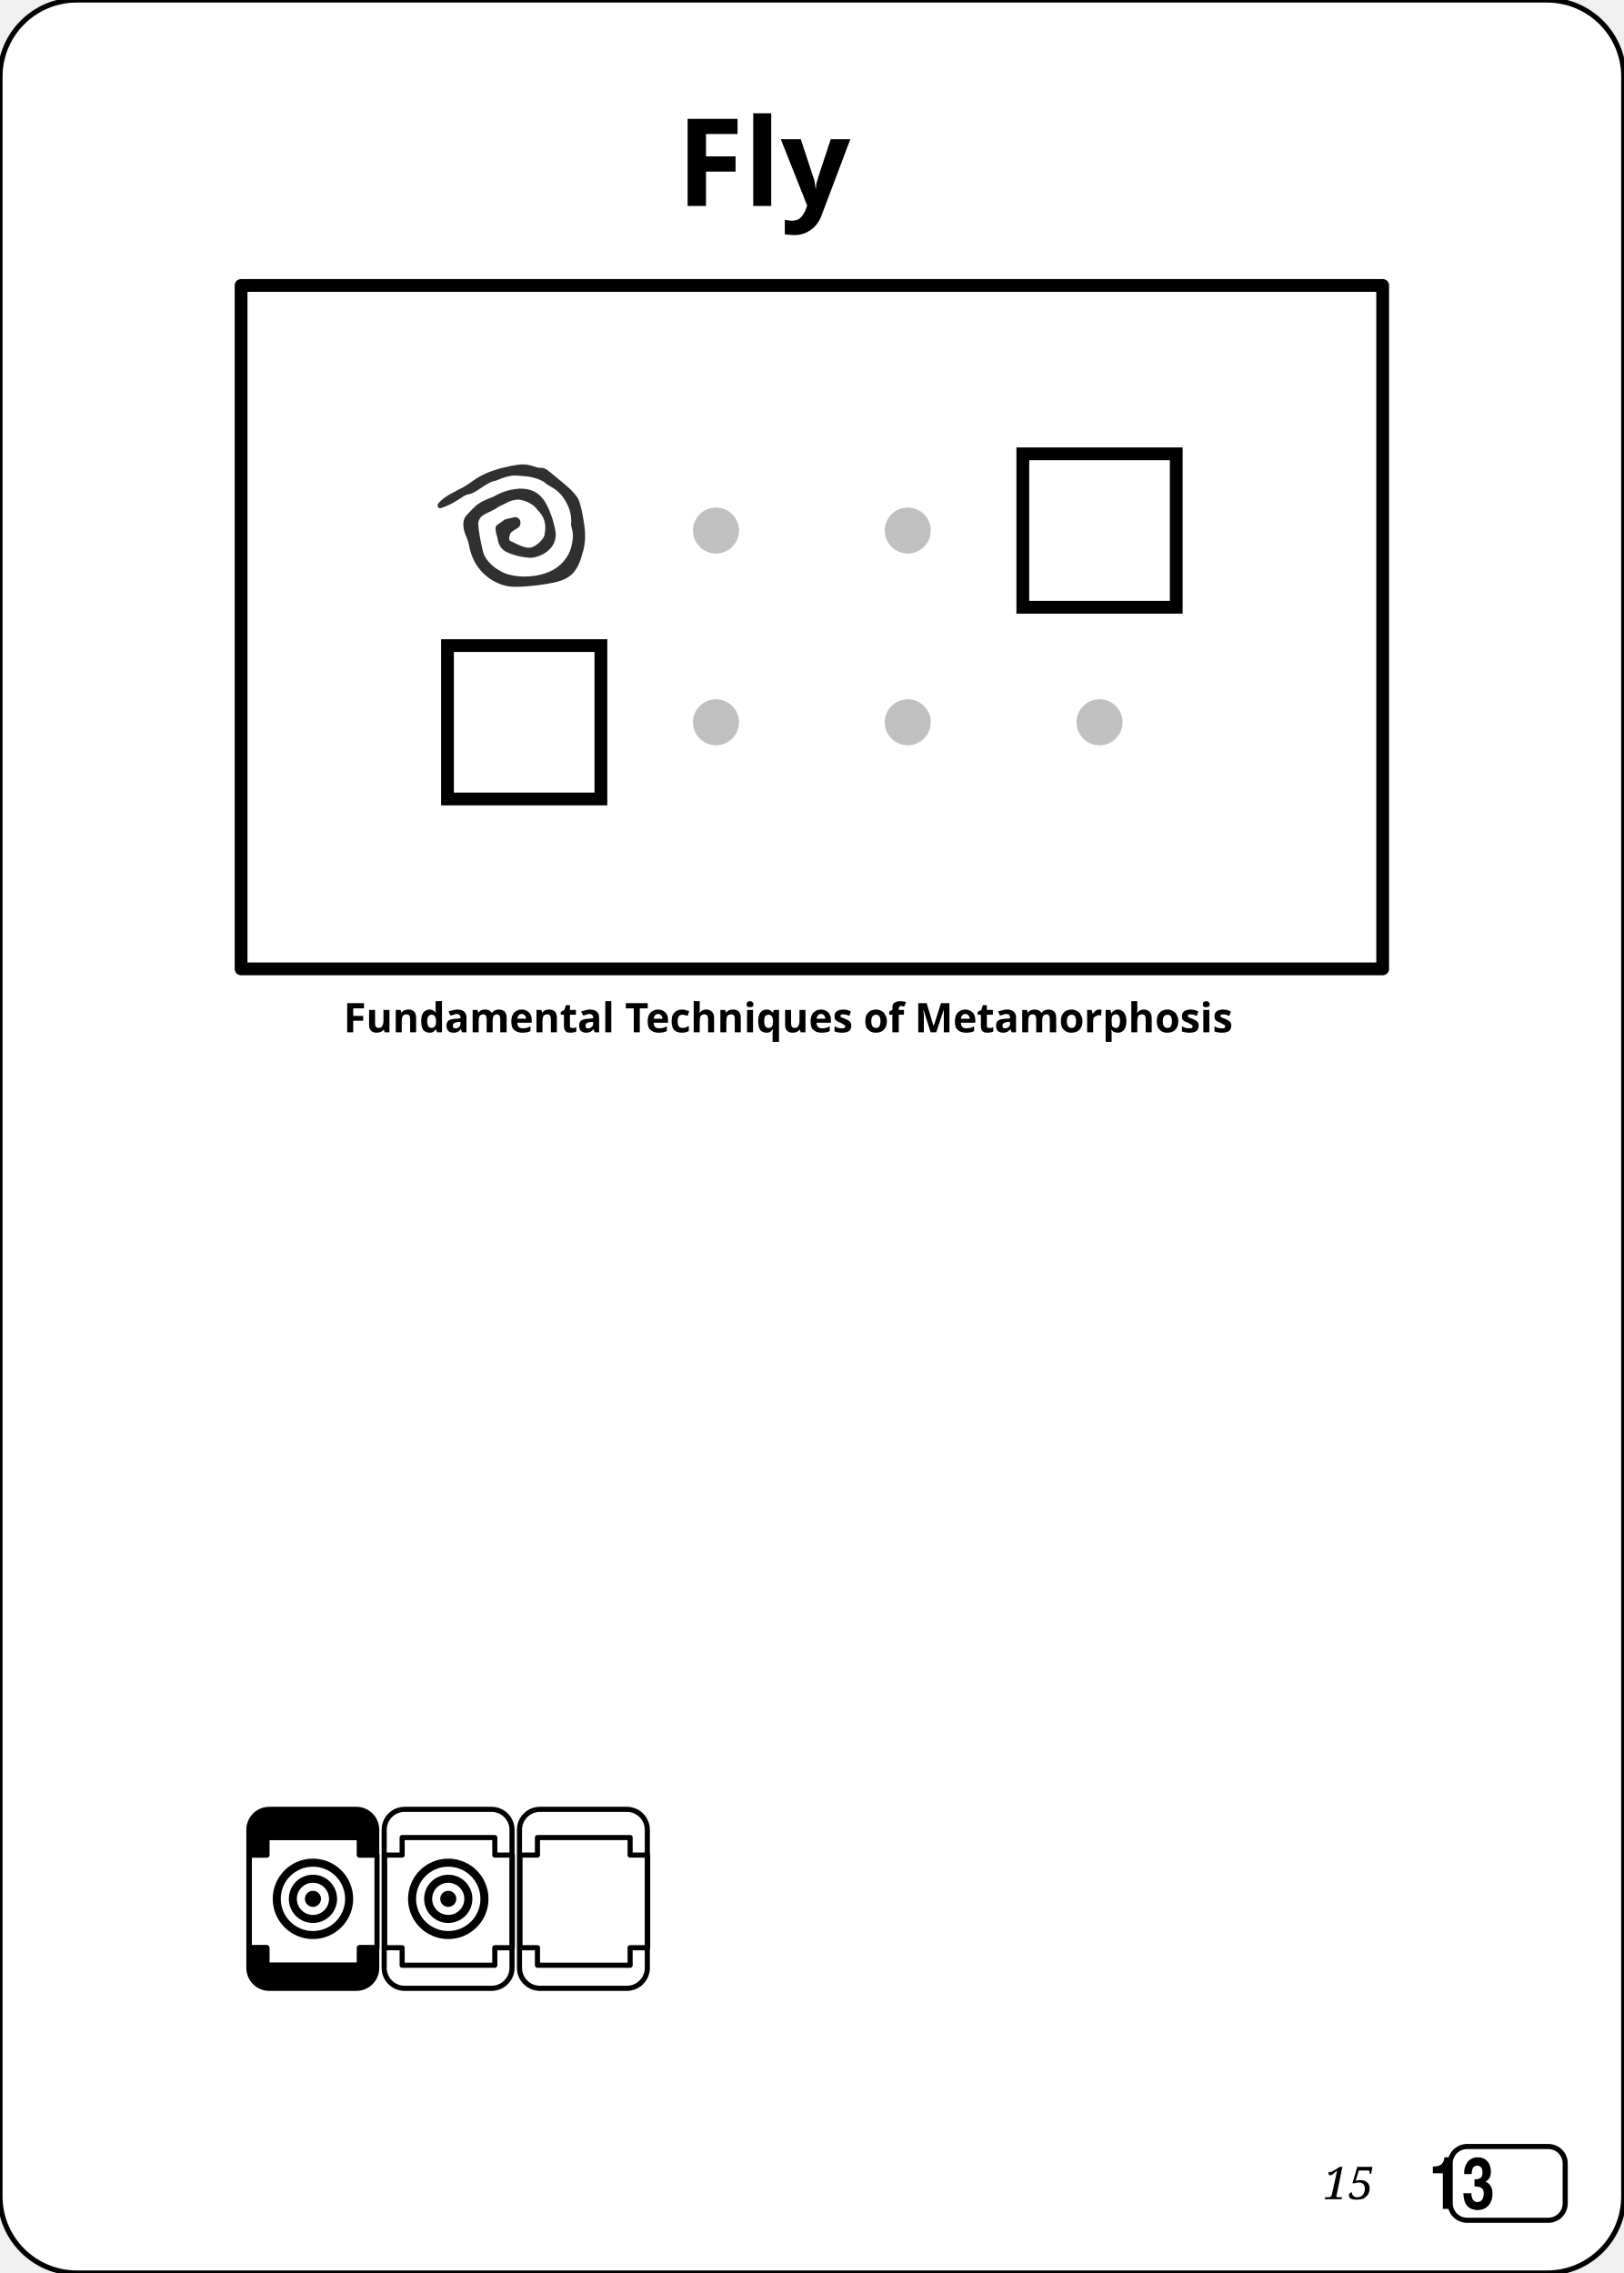
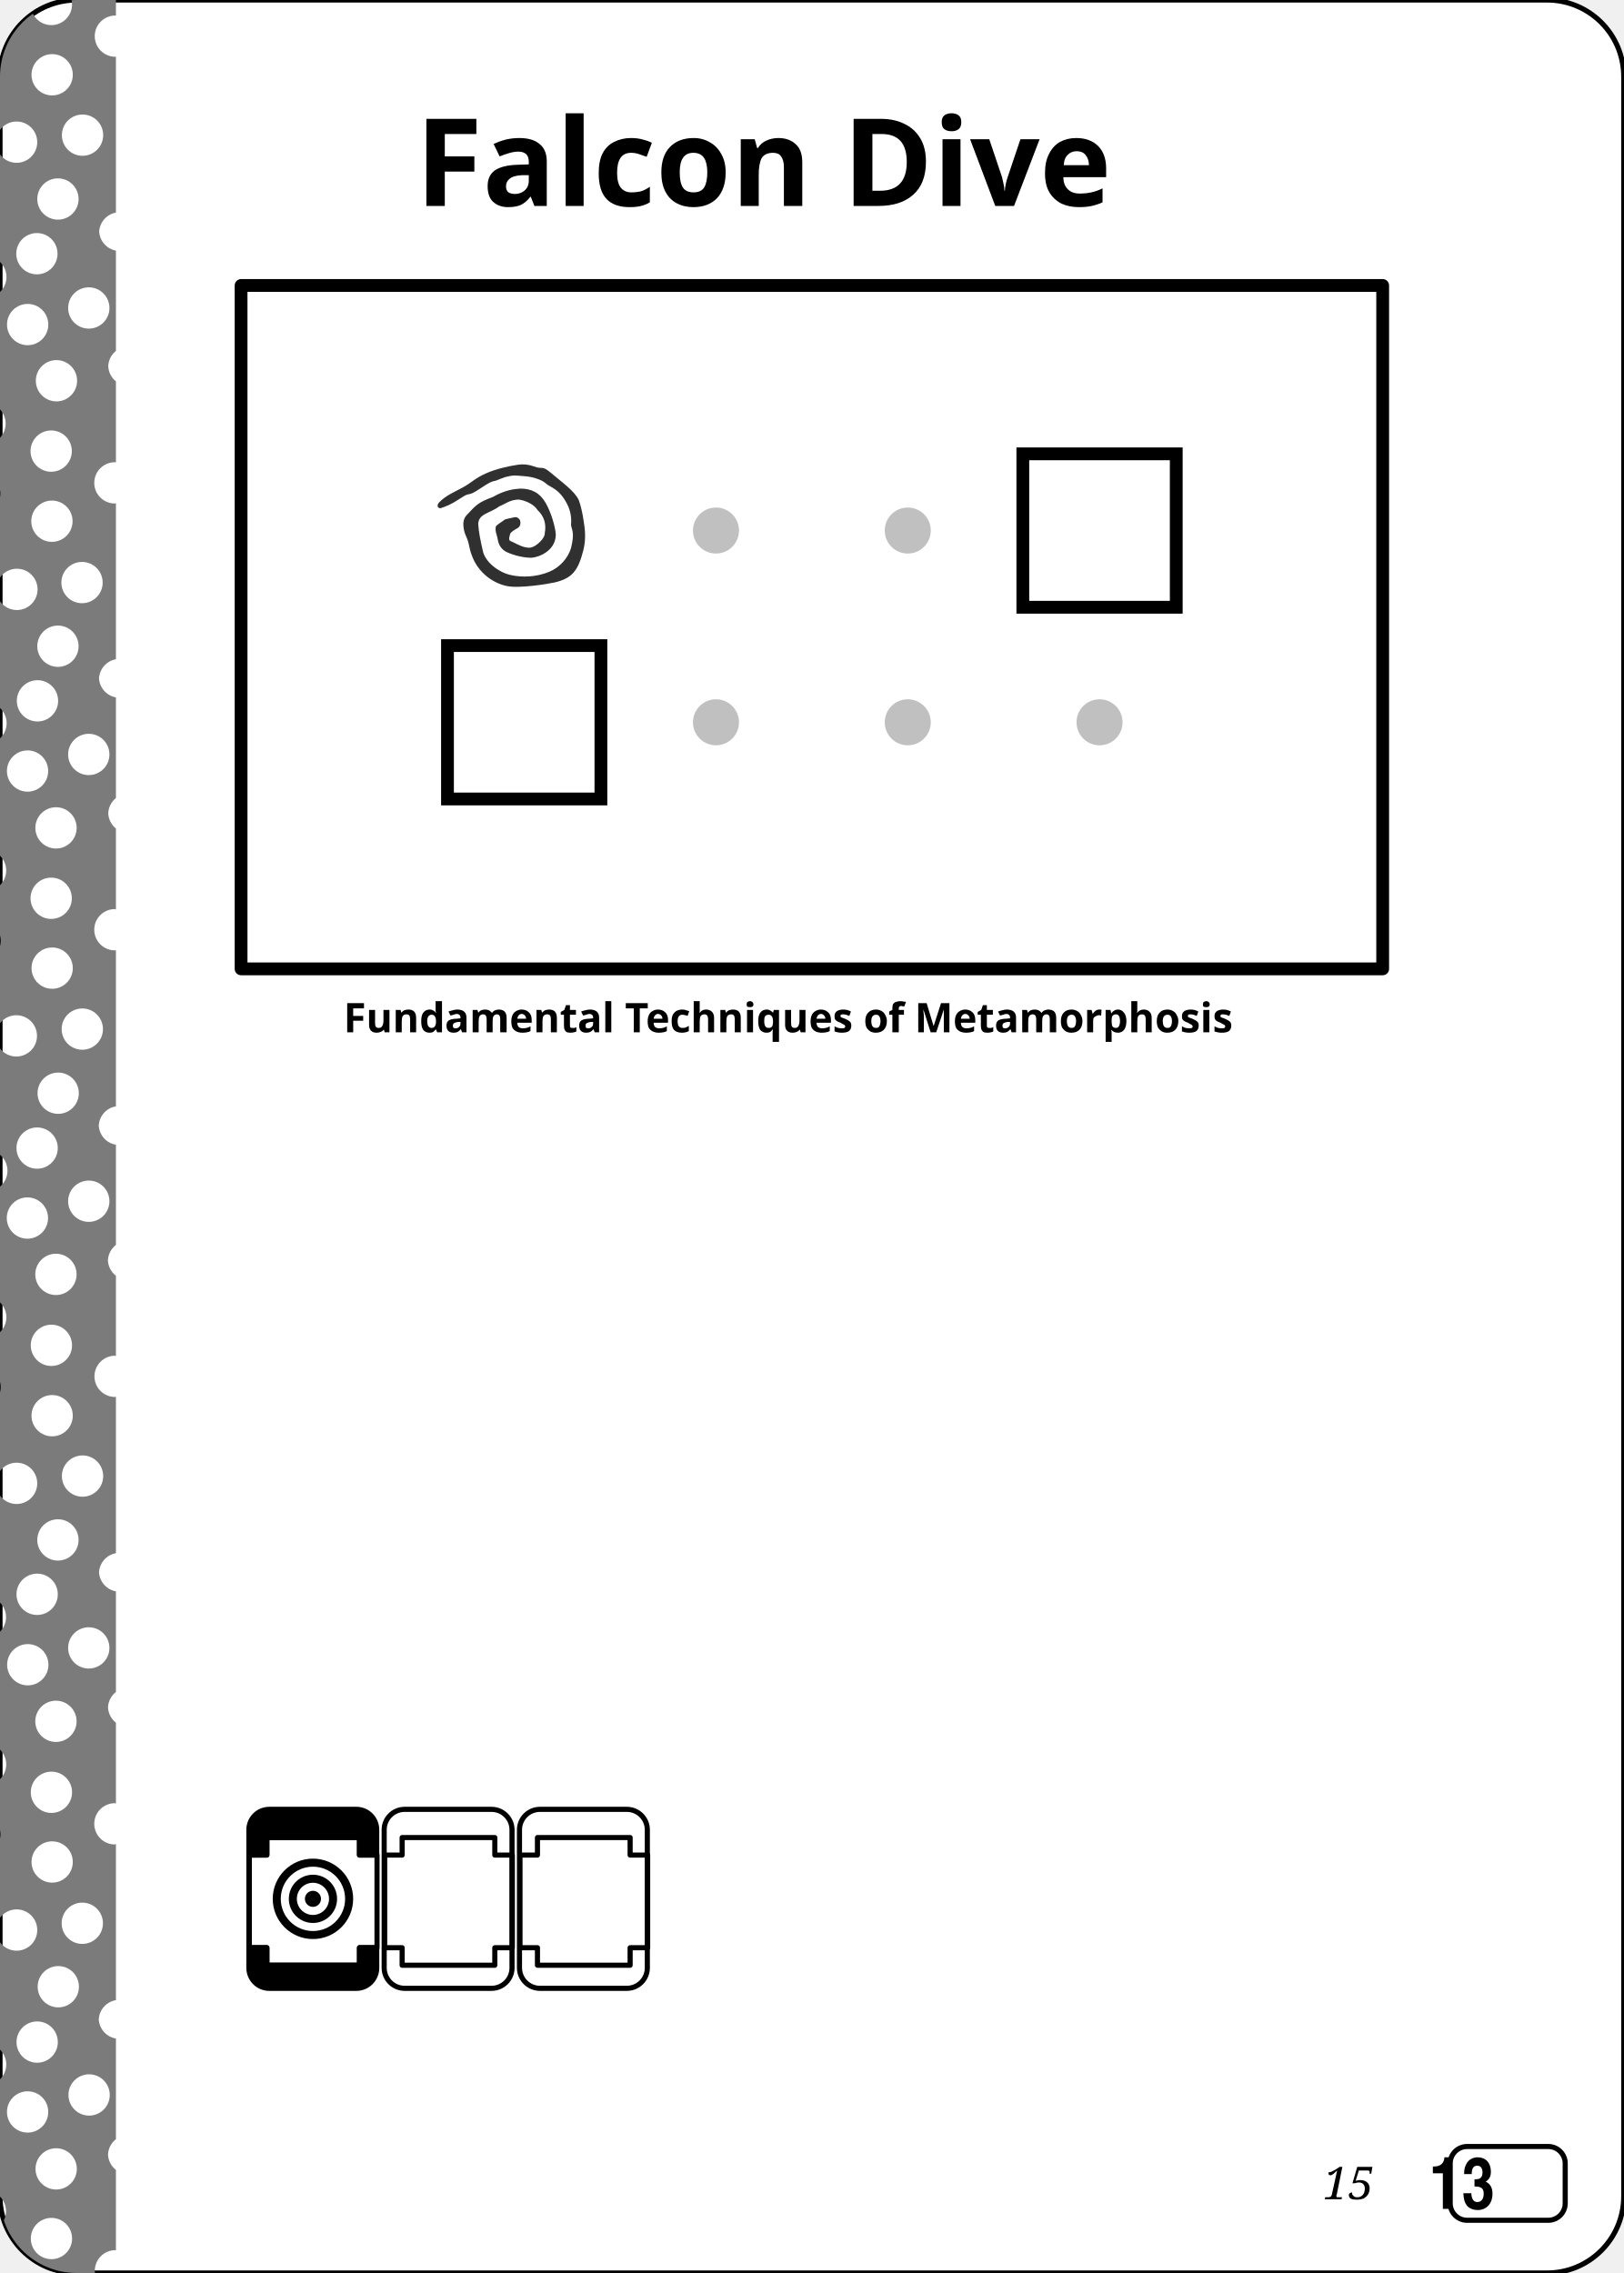
<svg xmlns="http://www.w3.org/2000/svg" xmlns:xlink="http://www.w3.org/1999/xlink" version="1.1" id="svg_root" width="63.5mm" height="88.9mm" viewBox="0 0 63.5 88.9">
  <defs>
    <clipPath id="clippath-1132">
      <rect id="sidebar-clip" x="3.5527137e-15" y="0" width="63.5" height="88.9" rx="3" ry="3" style="display:inline;fill:#ffffff;fill-opacity:1;stroke:none;stroke-width:0.2;stroke-miterlimit:4;stroke-dasharray:none;stroke-opacity:1" />
    </clipPath>
  </defs>
  <g id="card00">
    <rect id="rect1130" x="0" y="0" width="63.5" height="88.9" rx="3" ry="3" style="fill:#ffffff;stroke:none;stroke-width:0" />
    <g id="masters" style="display:none">
      <path style="color:#000000;font-style:normal;font-variant:normal;font-weight:normal;font-stretch:normal;font-size:medium;line-height:normal;font-family:sans-serif;text-indent:0;text-align:start;text-decoration:none;text-decoration-line:none;text-decoration-style:solid;text-decoration-color:#000000;letter-spacing:normal;word-spacing:normal;text-transform:none;writing-mode:lr-tb;direction:ltr;baseline-shift:baseline;text-anchor:start;white-space:normal;clip-rule:nonzero;display:inline;overflow:visible;visibility:visible;opacity:1;isolation:auto;mix-blend-mode:normal;color-interpolation:sRGB;color-interpolation-filters:linearRGB;solid-color:#000000;solid-opacity:1;fill:#303030;fill-opacity:1;fill-rule:evenodd;stroke:none;stroke-width:0.467;stroke-linecap:round;stroke-linejoin:miter;stroke-miterlimit:4;stroke-dasharray:none;stroke-dashoffset:0;stroke-opacity:1;filter:url(#filter9446);color-rendering:auto;image-rendering:auto;shape-rendering:auto;text-rendering:auto;enable-background:accumulate" d="M 3.395,0.496 C 3.162,0.413 2.97,0.396 2.764,0.425 2.402,0.478 1.899,0.587 1.497,0.768 1.062,0.964 0.961,1.113 0.605,1.311 0.273,1.495 -0.063,1.622 -0.328,1.902 -0.459,2.041 -0.343,2.149 -0.264,2.124 0.17,1.986 0.376,1.815 0.64,1.657 0.883,1.511 0.801,1.673 1.243,1.38 1.63,1.124 1.707,1.083 1.909,1.044 c 0.112,-0.047 0.228,-0.096 0.365,-0.139 0.322,-0.082 0.363,-0.059 0.765,-0.028 0.329,0.026 0.668,0.147 0.814,0.285 0.165,0.156 0.514,0.182 0.833,0.818 0.131,0.262 0.171,0.531 0.145,0.799 C 4.859,2.986 4.985,3.064 4.83,3.688 4.714,4.078 4.391,4.444 3.976,4.615 3.491,4.815 2.931,4.849 2.45,4.735 1.986,4.625 1.483,4.233 1.387,3.814 1.292,3.405 1.218,3.05 1.201,2.726 1.239,2.325 1.655,2.334 2.022,2.056 2.273,1.955 2.451,1.789 2.796,1.789 3.091,1.829 3.407,2.005 3.522,2.198 3.767,2.431 3.879,2.732 3.802,3.115 3.814,3.308 3.463,3.63 3.26,3.665 3.007,3.709 2.689,3.512 2.532,3.439 2.382,3.396 2.392,3.338 2.454,3.12 2.529,3.014 2.67,2.948 2.756,2.895 2.859,2.83 2.867,2.7 2.838,2.595 2.775,2.507 2.713,2.446 2.561,2.492 2.457,2.524 2.265,2.544 2.22,2.585 2.148,2.651 1.949,2.758 1.894,2.834 1.841,3.01 1.948,3.203 1.967,3.355 1.993,3.534 2.097,3.741 2.316,3.843 2.646,3.996 3.056,4.074 3.31,4.062 3.621,4.03 4.23,3.771 4.236,3.158 4.22,2.869 4.056,2.29 3.833,1.909 3.607,1.522 3.287,1.357 2.833,1.36 2.602,1.38 2.266,1.407 1.779,1.685 1.217,1.896 1.13,1.983 0.742,2.406 0.489,2.681 0.709,3.183 0.709,3.183 0.888,3.561 0.802,3.605 0.979,4.043 1.21,4.617 1.727,5.044 2.322,5.171 2.802,5.274 3.936,5.088 4.181,5.032 4.879,4.872 5.109,4.567 5.313,3.772 5.448,3.244 5.346,2.786 5.321,2.603 5.291,2.371 5.205,1.986 5.136,1.814 4.978,1.457 4.467,1.105 4.055,0.752 3.671,0.432 3.758,0.626 3.395,0.496 Z" id="element-air" />
      <path id="element-earth" style="color:#000000;font-style:normal;font-variant:normal;font-weight:normal;font-stretch:normal;font-size:medium;line-height:normal;font-family:sans-serif;text-indent:0;text-align:start;text-decoration:none;text-decoration-line:none;text-decoration-style:solid;text-decoration-color:#000000;letter-spacing:normal;word-spacing:normal;text-transform:none;writing-mode:lr-tb;direction:ltr;baseline-shift:baseline;text-anchor:start;white-space:normal;clip-rule:nonzero;display:inline;overflow:visible;visibility:visible;opacity:1;isolation:auto;mix-blend-mode:normal;color-interpolation:sRGB;color-interpolation-filters:linearRGB;solid-color:#000000;solid-opacity:1;fill:#004c00;fill-opacity:1;fill-rule:nonzero;stroke:none;stroke-width:0.467;stroke-linecap:round;stroke-linejoin:round;stroke-miterlimit:4;stroke-dasharray:none;stroke-dashoffset:0;stroke-opacity:1;color-rendering:auto;image-rendering:auto;shape-rendering:auto;text-rendering:auto;enable-background:accumulate" d="M 3.462,0.692 C 3.407,0.695 3.356,0.714 3.315,0.747 3.054,0.959 2.849,1.299 2.635,1.621 2.421,1.943 2.016,2.472 1.959,2.552 1.386,3.153 1.162,3.726 0.481,4.4 0.271,4.628 0.706,4.654 0.917,4.426 1.593,3.695 1.765,3.452 2.293,2.906 2.3,2.898 2.573,2.61 2.683,2.461 2.781,2.323 2.806,2.169 3.011,1.859 3.151,1.648 3.314,1.389 3.443,1.325 3.609,1.497 3.869,1.73 4.102,2.218 4.298,2.478 4.646,2.867 4.704,2.948 4.883,3.205 5.275,3.672 5.312,3.74 5.457,4.009 5.52,3.622 5.421,3.299 5.345,3.158 5.289,2.959 5.109,2.702 4.93,2.444 4.703,2.244 4.656,2.166 L 4.47,1.872 C 4.309,1.513 4.035,1.378 3.683,0.806 3.638,0.732 3.552,0.688 3.461,0.692 Z M 1.225,1.368 C 1.146,1.37 0.773,1.698 0.729,1.76 0.481,2.109 0.317,2.305 0.044,2.688 -0.135,2.938 0.198,2.995 0.377,2.745 0.586,2.453 1.068,1.94 1.221,1.889 c 0,0 0.502,0.363 0.669,0.452 0.28,0.152 0.603,-0.006 0.321,-0.155 C 2.249,2.206 1.968,1.997 1.854,1.859 1.695,1.673 1.418,1.437 1.225,1.368 Z m 2.872,1.881 c -0.183,0.009 -0.186,0.09 -0.09,0.236 0,0 0.366,0.619 0.493,1.007 C 4.661,4.759 5.171,4.712 5.007,4.369 4.811,3.96 4.318,3.362 4.318,3.362 4.273,3.289 4.187,3.245 4.096,3.249 Z M 3.493,3.386 C 3.359,3.388 3.252,3.512 3.254,3.636 L 3.185,4.779 C 3.181,5.085 3.65,4.848 3.646,4.543 3.614,4.296 3.711,3.769 3.493,3.386 Z m -0.822,-0.152 C 2.48,3.355 2.251,3.763 2.107,4.206 1.995,4.488 2.448,4.645 2.56,4.363 2.618,3.997 2.817,3.53 2.817,3.53 2.877,3.386 2.836,3.24 2.67,3.234 Z" />
      <path style="color:#000000;font-style:normal;font-variant:normal;font-weight:normal;font-stretch:normal;font-size:medium;line-height:normal;font-family:sans-serif;text-indent:0;text-align:start;text-decoration:none;text-decoration-line:none;text-decoration-style:solid;text-decoration-color:#000000;letter-spacing:normal;word-spacing:normal;text-transform:none;writing-mode:lr-tb;direction:ltr;baseline-shift:baseline;text-anchor:start;white-space:normal;clip-rule:nonzero;display:inline;overflow:visible;visibility:visible;opacity:1;isolation:auto;mix-blend-mode:normal;color-interpolation:sRGB;color-interpolation-filters:linearRGB;solid-color:#000000;solid-opacity:1;fill:#860000;fill-opacity:0.975;fill-rule:evenodd;stroke:none;stroke-width:0.467;stroke-linecap:round;stroke-linejoin:miter;stroke-miterlimit:4;stroke-dasharray:none;stroke-dashoffset:0;stroke-opacity:1;filter:url(#filter9446);color-rendering:auto;image-rendering:auto;shape-rendering:auto;text-rendering:auto;enable-background:accumulate" d="m 1.986,-0.02 c -0.069,0.07 0.008,0.216 0.008,0.216 0,0 0.059,0.238 0.082,0.456 C 2.098,0.87 2.071,1.052 2.057,1.181 2.034,1.389 1.848,1.78 1.704,1.998 1.56,2.216 1.468,2.438 1.457,2.708 c -0.002,0.055 0.018,0.162 0.027,0.214 C 1.322,3.099 1.147,3.186 0.981,3.232 0.759,3.294 0.412,3.464 0.112,3.74 c -0.239,0.22 -0.334,0.425 -0.415,0.709 -0.08,0.284 -0.13,0.517 -0.101,0.726 0,0 0.003,0.244 0.084,0.314 0.11,0.022 0.275,-0.096 0.275,-0.096 0.34,-0.242 0.654,-0.469 0.921,-0.551 0.291,-0.089 0.599,-0.06 0.798,3.025e-4 0.262,0.079 0.546,0.044 0.82,-0.016 0.189,-0.041 0.316,-0.135 0.455,-0.255 0.185,0.142 0.298,0.169 0.431,0.269 0.163,0.123 0.35,0.238 0.639,0.313 0.301,0.079 0.646,0.085 0.966,0.043 0.32,-0.042 0.613,-0.12 0.821,-0.298 0,0 0.179,-0.124 0.161,-0.194 -0.04,-0.064 -0.218,-0.133 -0.218,-0.133 0,0 -0.197,-0.076 -0.418,-0.198 C 5.11,4.252 4.939,4.038 4.791,3.907 4.615,3.752 4.569,3.544 4.492,3.332 4.416,3.122 4.32,2.853 4.025,2.66 3.883,2.568 3.745,2.49 3.598,2.436 3.563,2.285 3.565,2.145 3.583,1.99 3.641,1.708 3.553,1.329 3.447,1.057 3.335,0.77 3.104,0.622 2.954,0.466 2.794,0.299 2.571,0.117 2.345,0.033 c 0,0 -0.14,-0.058 -0.359,-0.053 z m 0.481,0.588 c 0.054,0.041 0.216,0.145 0.297,0.225 0.189,0.187 0.348,0.455 0.38,0.654 0.032,0.194 -0.005,0.365 -0.028,0.546 -0.014,0.117 0.002,0.246 0.05,0.37 -0.038,0.002 -0.134,0.005 -0.173,0.011 -0.132,0.018 -0.271,0.054 -0.421,0.106 -0.311,0.102 -0.071,0.164 0.243,0.134 0.245,-0.013 0.475,0.109 0.627,0.177 0.124,0.055 0.326,0.194 0.387,0.294 C 3.949,3.281 4.108,3.52 4.131,3.627 4.173,3.82 4.25,4.007 4.47,4.265 4.668,4.497 4.921,4.576 5.165,4.711 5.143,4.778 4.947,4.833 4.885,4.841 4.623,4.875 4.34,4.818 4.148,4.719 3.939,4.611 3.798,4.612 3.623,4.501 3.507,4.428 3.35,4.377 3.27,4.224 3.376,3.992 3.492,3.78 3.534,3.553 3.601,3.249 3.284,3.548 3.147,3.78 3.002,4.087 2.767,4.323 2.414,4.44 2.185,4.516 1.989,4.445 1.776,4.402 1.564,4.359 1.266,4.311 0.881,4.429 0.616,4.509 0.268,4.602 0.016,4.88 -0.011,4.736 0.063,4.59 0.086,4.52 0.162,4.291 0.381,4.059 0.525,3.925 0.746,3.721 1.022,3.66 1.25,3.597 1.419,3.55 1.491,3.553 1.667,3.407 1.796,3.616 1.978,3.787 2.193,3.926 2.459,4.096 2.397,3.809 2.141,3.531 1.975,3.349 1.915,3.191 1.891,2.797 1.879,2.595 1.979,2.375 2.116,2.167 2.294,1.92 2.444,1.703 2.481,1.365 2.504,1.098 2.525,0.753 2.468,0.568 Z" id="element-fire" />
      <path id="element-water" style="color:#000000;font-style:normal;font-variant:normal;font-weight:normal;font-stretch:normal;font-size:medium;line-height:normal;font-family:sans-serif;text-indent:0;text-align:start;text-decoration:none;text-decoration-line:none;text-decoration-style:solid;text-decoration-color:#000000;letter-spacing:normal;word-spacing:normal;text-transform:none;writing-mode:lr-tb;direction:ltr;baseline-shift:baseline;text-anchor:start;white-space:normal;clip-rule:nonzero;display:inline;overflow:visible;visibility:visible;opacity:1;isolation:auto;mix-blend-mode:normal;color-interpolation:sRGB;color-interpolation-filters:linearRGB;solid-color:#000000;solid-opacity:1;fill:#00007e;fill-opacity:1;fill-rule:evenodd;stroke:none;stroke-width:0.467;stroke-linecap:round;stroke-linejoin:miter;stroke-miterlimit:4;stroke-dasharray:none;stroke-dashoffset:0;stroke-opacity:1;color-rendering:auto;image-rendering:auto;shape-rendering:auto;text-rendering:auto;enable-background:accumulate" d="M 5.526,3.485 C 5.278,3.51 4.929,3.761 4.676,3.775 4.203,3.839 3.605,3.685 3.132,3.671 2.333,3.652 1.887,4.009 1.145,4.252 0.957,4.345 1.15,4.471 1.36,4.499 1.532,4.513 1.807,4.409 1.97,4.372 2.414,4.224 2.806,4.107 3.279,4.169 3.905,4.278 4.308,4.332 4.922,4.235 5.122,4.177 5.314,3.979 5.494,3.885 5.657,3.753 5.742,3.479 5.526,3.485 Z M 5.125,2.379 C 4.789,2.371 4.748,2.568 4.278,2.576 3.704,2.62 3.323,2.478 2.753,2.447 1.999,2.379 1.172,2.805 0.484,2.99 0.303,3.093 0.498,3.314 0.709,3.331 0.897,3.331 0.959,3.373 1.143,3.339 1.711,3.17 2.076,2.74 2.665,2.808 3.259,2.863 4.059,3.117 4.654,2.996 4.842,2.921 5.013,2.811 5.148,2.673 5.243,2.528 5.307,2.374 5.125,2.379 Z M 4.262,1.114 C 4.099,1.139 3.921,1.265 3.764,1.311 3.281,1.504 2.792,1.479 2.28,1.365 2.052,1.327 1.708,1.245 1.481,1.205 0.852,1.154 0.352,1.465 -0.13,1.809 -0.285,1.945 -0.133,2.1 0.078,2.076 0.321,2.009 0.623,1.974 0.863,1.835 1.165,1.695 1.611,1.626 1.941,1.752 2.502,1.908 3.013,1.972 3.589,1.833 3.928,1.76 4.142,1.622 4.411,1.414 4.546,1.272 4.464,1.098 4.262,1.114 Z" />
    </g>
    <rect id="card-border" x="0" y="0" width="63.5" height="88.9" rx="3" ry="3" style="fill:none;stroke:#000000;stroke-width:0.2;stroke-miterlimit:4;stroke-dasharray:none;stroke-opacity:1;fill-opacity:1" />
    <text id="spell-title" xml:space="preserve" style="font-style:normal;font-variant:normal;font-weight:bold;font-stretch:normal;font-size:3.175px;line-height:125%;font-family:Lato;-inkscape-font-specification:'Lato Bold';text-align:center;letter-spacing:0px;word-spacing:0px;text-anchor:middle;display:inline;fill:#000000;fill-opacity:1;stroke:none;stroke-width:0.265" x="31.785" y="8.054">
-       <tspan x="31.785" y="8.054" style="font-style:normal;font-variant:normal;font-weight:bold;font-stretch:normal;font-size:4.763px;font-family:CCTreasureTrove;-inkscape-font-specification:'CCTreasureTrove Bold';fill:#000000;fill-opacity:1;stroke-width:0.265" id="tspan64-5">Fly</tspan>
+       <tspan x="31.785" y="8.054" style="font-style:normal;font-variant:normal;font-weight:bold;font-stretch:normal;font-size:4.763px;font-family:CCTreasureTrove;-inkscape-font-specification:'CCTreasureTrove Bold';fill:#000000;fill-opacity:1;stroke-width:0.265" id="tspan64-5">Falcon Dive</tspan>
    </text>
    <text id="class-name" xml:space="preserve" style="font-style:normal;font-variant:normal;font-weight:bold;font-stretch:normal;font-size:1.587px;line-height:125%;font-family:Lato;-inkscape-font-specification:'Lato Bold';text-align:center;letter-spacing:0px;word-spacing:0px;text-anchor:middle;display:inline;fill:#000000;fill-opacity:1;stroke:none;stroke-width:0.265" x="31.785" y="40.376">
      <tspan x="31.785" y="40.376" style="font-style:normal;font-variant:normal;font-weight:bold;font-stretch:normal;font-size:1.587px;font-family:CCTreasureTrove;-inkscape-font-specification:'CCTreasureTrove Bold';fill:#000000;fill-opacity:1;stroke-width:0.265" id="tspan7315">Fundamental Techniques of Metamorphosis</tspan>
    </text>
-     <path id="sidebar-dots" clip-path="url(#clippath-1132)" style="display:inline;fill:url(#pattern37378);stroke-width:1.9;stroke-linecap:round;stroke-linejoin:round;stroke-opacity:0.87" d="m -46.429,-3.443 h 19.213 V 91.178 h -19.213 z" />
+     <path id="sidebar-dots" clip-path="url(#clippath-1132)" style="display:inline;fill:#7b7b7b;stroke-width:1.9;stroke-linecap:round;stroke-linejoin:round;stroke-opacity:0.87" d="M -14.679,-3.443 V 91.178 H 4.534 v -1.56 a 0.807,0.807 0 0 1 -0.019,0.003 0.807,0.807 0 0 1 -0.807,-0.808 0.807,0.807 0 0 1 0.807,-0.807 0.807,0.807 0 0 1 0.019,0.008 V 84.869 A 0.807,0.807 0 0 1 4.224,84.267 0.807,0.807 0 0 1 4.534,83.666 V 79.73 A 0.807,0.807 0 0 1 3.862,78.979 0.807,0.807 0 0 1 4.534,78.228 v -6.106 a 0.807,0.807 0 0 1 -0.041,0.017 0.807,0.807 0 0 1 -0.807,-0.807 0.807,0.807 0 0 1 0.807,-0.807 0.807,0.807 0 0 1 0.041,0.017 V 67.377 A 0.807,0.807 0 0 1 4.224,66.776 0.807,0.807 0 0 1 4.534,66.174 v -3.934 A 0.807,0.807 0 0 1 3.872,61.493 0.807,0.807 0 0 1 4.534,60.747 v -6.122 a 0.807,0.807 0 0 1 -0.032,0.013 0.807,0.807 0 0 1 -0.808,-0.807 0.807,0.807 0 0 1 0.808,-0.807 0.807,0.807 0 0 1 0.032,0.013 V 49.897 A 0.807,0.807 0 0 1 4.22,49.294 0.807,0.807 0 0 1 4.534,48.691 V 44.773 A 0.807,0.807 0 0 1 3.862,44.022 0.807,0.807 0 0 1 4.534,43.27 V 37.163 a 0.807,0.807 0 0 1 -0.041,0.007 0.807,0.807 0 0 1 -0.807,-0.808 0.807,0.807 0 0 1 0.807,-0.807 0.807,0.807 0 0 1 0.041,0.017 V 32.405 A 0.807,0.807 0 0 1 4.233,31.808 0.807,0.807 0 0 1 4.534,31.212 V 27.277 A 0.807,0.807 0 0 1 3.872,26.53 0.807,0.807 0 0 1 4.534,25.783 v -6.107 a 0.807,0.807 0 0 1 -0.041,0.017 0.807,0.807 0 0 1 -0.807,-0.807 0.807,0.807 0 0 1 0.807,-0.808 0.807,0.807 0 0 1 0.041,0.007 V 14.917 A 0.807,0.807 0 0 1 4.233,14.321 0.807,0.807 0 0 1 4.534,13.723 V 9.802 A 0.807,0.807 0 0 1 3.878,9.058 0.807,0.807 0 0 1 4.534,8.314 V 2.212 a 0.807,0.807 0 0 1 -0.022,0.009 0.807,0.807 0 0 1 -0.807,-0.807 0.807,0.807 0 0 1 0.807,-0.807 0.807,0.807 0 0 1 0.022,0.009 V -2.538 A 0.807,0.807 0 0 1 4.222,-3.14 0.807,0.807 0 0 1 4.348,-3.443 Z m 16.884,0.045 a 0.807,0.807 0 0 1 0.807,0.807 0.807,0.807 0 0 1 -0.807,0.808 0.807,0.807 0 0 1 -0.808,-0.808 0.807,0.807 0 0 1 0.808,-0.807 z m -2.763,1.693 a 0.807,0.807 0 0 1 0.808,0.807 0.807,0.807 0 0 1 -0.808,0.807 0.807,0.807 0 0 1 -0.807,-0.807 0.807,0.807 0 0 1 0.807,-0.807 z m 2.568,1.072 a 0.807,0.807 0 0 1 0.807,0.808 0.807,0.807 0 0 1 -0.807,0.807 0.807,0.807 0 0 1 -0.808,-0.807 0.807,0.807 0 0 1 0.808,-0.808 z M -0.78,1.049 a 0.807,0.807 0 0 1 0.808,0.808 0.807,0.807 0 0 1 -0.808,0.807 A 0.807,0.807 0 0 1 -1.587,1.856 0.807,0.807 0 0 1 -0.78,1.049 Z M 2.04,2.117 A 0.807,0.807 0 0 1 2.847,2.924 0.807,0.807 0 0 1 2.04,3.732 0.807,0.807 0 0 1 1.232,2.924 0.807,0.807 0 0 1 2.04,2.117 Z m 1.188,2.362 A 0.807,0.807 0 0 1 4.035,5.286 0.807,0.807 0 0 1 3.227,6.093 0.807,0.807 0 0 1 2.42,5.286 0.807,0.807 0 0 1 3.227,4.479 Z M 0.649,4.753 A 0.807,0.807 0 0 1 1.456,5.56 0.807,0.807 0 0 1 0.649,6.368 0.807,0.807 0 0 1 -0.158,5.56 0.807,0.807 0 0 1 0.649,4.753 Z M 2.265,6.976 A 0.807,0.807 0 0 1 3.073,7.783 0.807,0.807 0 0 1 2.265,8.591 0.807,0.807 0 0 1 1.458,7.783 0.807,0.807 0 0 1 2.265,6.976 Z M 1.443,9.115 A 0.807,0.807 0 0 1 2.25,9.923 0.807,0.807 0 0 1 1.443,10.73 0.807,0.807 0 0 1 0.636,9.923 0.807,0.807 0 0 1 1.443,9.115 Z m -1.997,0.91 a 0.807,0.807 0 0 1 0.807,0.807 0.807,0.807 0 0 1 -0.807,0.808 0.807,0.807 0 0 1 -0.808,-0.808 0.807,0.807 0 0 1 0.808,-0.807 z m 4.027,1.213 a 0.807,0.807 0 0 1 0.807,0.808 0.807,0.807 0 0 1 -0.807,0.807 0.807,0.807 0 0 1 -0.808,-0.807 0.807,0.807 0 0 1 0.808,-0.808 z m -2.391,0.649 a 0.807,0.807 0 0 1 0.807,0.807 0.807,0.807 0 0 1 -0.807,0.807 A 0.807,0.807 0 0 1 0.274,12.694 0.807,0.807 0 0 1 1.082,11.887 Z m 1.126,2.197 a 0.807,0.807 0 0 1 0.807,0.808 0.807,0.807 0 0 1 -0.807,0.807 0.807,0.807 0 0 1 -0.807,-0.807 0.807,0.807 0 0 1 0.807,-0.808 z m -2.795,1.675 a 0.807,0.807 0 0 1 0.808,0.807 0.807,0.807 0 0 1 -0.808,0.807 0.807,0.807 0 0 1 -0.807,-0.807 0.807,0.807 0 0 1 0.807,-0.807 z m 2.588,1.077 a 0.807,0.807 0 0 1 0.808,0.807 0.807,0.807 0 0 1 -0.808,0.808 0.807,0.807 0 0 1 -0.807,-0.808 0.807,0.807 0 0 1 0.807,-0.807 z m -2.794,1.661 a 0.807,0.807 0 0 1 0.807,0.807 0.807,0.807 0 0 1 -0.807,0.807 0.807,0.807 0 0 1 -0.808,-0.807 0.807,0.807 0 0 1 0.808,-0.807 z m 2.823,1.081 a 0.807,0.807 0 0 1 0.808,0.807 0.807,0.807 0 0 1 -0.808,0.808 0.807,0.807 0 0 1 -0.807,-0.808 0.807,0.807 0 0 1 0.807,-0.807 z m 1.178,2.4 a 0.807,0.807 0 0 1 0.807,0.808 0.807,0.807 0 0 1 -0.807,0.807 0.807,0.807 0 0 1 -0.808,-0.807 0.807,0.807 0 0 1 0.808,-0.808 z M 0.662,22.244 a 0.807,0.807 0 0 1 0.807,0.808 0.807,0.807 0 0 1 -0.807,0.807 0.807,0.807 0 0 1 -0.808,-0.807 0.807,0.807 0 0 1 0.808,-0.808 z m 1.603,2.223 a 0.807,0.807 0 0 1 0.808,0.808 0.807,0.807 0 0 1 -0.808,0.807 0.807,0.807 0 0 1 -0.807,-0.807 0.807,0.807 0 0 1 0.807,-0.808 z m -0.8,2.136 A 0.807,0.807 0 0 1 2.273,27.411 0.807,0.807 0 0 1 1.466,28.218 0.807,0.807 0 0 1 0.658,27.411 0.807,0.807 0 0 1 1.466,26.604 Z m -2.014,0.874 a 0.807,0.807 0 0 1 0.808,0.808 0.807,0.807 0 0 1 -0.808,0.807 0.807,0.807 0 0 1 -0.807,-0.807 0.807,0.807 0 0 1 0.807,-0.808 z m 4.021,1.223 a 0.807,0.807 0 0 1 0.807,0.808 0.807,0.807 0 0 1 -0.807,0.807 0.807,0.807 0 0 1 -0.808,-0.807 0.807,0.807 0 0 1 0.808,-0.808 z m -2.395,0.649 a 0.807,0.807 0 0 1 0.807,0.807 0.807,0.807 0 0 1 -0.807,0.807 A 0.807,0.807 0 0 1 0.271,30.157 0.807,0.807 0 0 1 1.078,29.35 Z m 1.114,2.223 a 0.807,0.807 0 0 1 0.807,0.808 0.807,0.807 0 0 1 -0.807,0.807 0.807,0.807 0 0 1 -0.808,-0.807 0.807,0.807 0 0 1 0.808,-0.808 z m -2.756,1.665 a 0.807,0.807 0 0 1 0.807,0.807 0.807,0.807 0 0 1 -0.807,0.808 0.807,0.807 0 0 1 -0.808,-0.808 0.807,0.807 0 0 1 0.808,-0.807 z M 2.001,34.325 a 0.807,0.807 0 0 1 0.808,0.807 0.807,0.807 0 0 1 -0.808,0.808 0.807,0.807 0 0 1 -0.807,-0.808 0.807,0.807 0 0 1 0.807,-0.807 z m -2.781,1.659 a 0.807,0.807 0 0 1 0.808,0.807 0.807,0.807 0 0 1 -0.808,0.808 0.807,0.807 0 0 1 -0.807,-0.808 0.807,0.807 0 0 1 0.807,-0.807 z M 2.04,37.057 a 0.807,0.807 0 0 1 0.807,0.808 0.807,0.807 0 0 1 -0.807,0.807 0.807,0.807 0 0 1 -0.807,-0.807 0.807,0.807 0 0 1 0.807,-0.808 z m 1.178,2.385 a 0.807,0.807 0 0 1 0.808,0.808 0.807,0.807 0 0 1 -0.808,0.807 0.807,0.807 0 0 1 -0.807,-0.807 0.807,0.807 0 0 1 0.807,-0.808 z M 0.639,39.707 a 0.807,0.807 0 0 1 0.808,0.808 0.807,0.807 0 0 1 -0.808,0.807 0.807,0.807 0 0 1 -0.807,-0.807 0.807,0.807 0 0 1 0.807,-0.808 z m 1.636,2.243 a 0.807,0.807 0 0 1 0.807,0.807 0.807,0.807 0 0 1 -0.807,0.807 0.807,0.807 0 0 1 -0.807,-0.807 0.807,0.807 0 0 1 0.807,-0.807 z m -0.823,2.146 a 0.807,0.807 0 0 1 0.807,0.807 0.807,0.807 0 0 1 -0.807,0.807 0.807,0.807 0 0 1 -0.808,-0.807 0.807,0.807 0 0 1 0.808,-0.807 z m -1.968,0.884 a 0.807,0.807 0 0 1 0.808,0.807 0.807,0.807 0 0 1 -0.808,0.808 0.807,0.807 0 0 1 -0.807,-0.808 0.807,0.807 0 0 1 0.807,-0.807 z m 3.988,1.194 a 0.807,0.807 0 0 1 0.807,0.807 0.807,0.807 0 0 1 -0.807,0.808 0.807,0.807 0 0 1 -0.808,-0.808 0.807,0.807 0 0 1 0.808,-0.807 z m -2.401,0.658 a 0.807,0.807 0 0 1 0.808,0.807 0.807,0.807 0 0 1 -0.808,0.808 A 0.807,0.807 0 0 1 0.265,47.638 0.807,0.807 0 0 1 1.072,46.831 Z m 1.117,2.203 a 0.807,0.807 0 0 1 0.807,0.808 0.807,0.807 0 0 1 -0.807,0.807 0.807,0.807 0 0 1 -0.808,-0.807 0.807,0.807 0 0 1 0.808,-0.808 z m -2.746,1.678 a 0.807,0.807 0 0 1 0.807,0.807 0.807,0.807 0 0 1 -0.807,0.807 0.807,0.807 0 0 1 -0.808,-0.807 0.807,0.807 0 0 1 0.808,-0.807 z m 2.568,1.097 a 0.807,0.807 0 0 1 0.807,0.808 0.807,0.807 0 0 1 -0.807,0.807 0.807,0.807 0 0 1 -0.807,-0.807 0.807,0.807 0 0 1 0.807,-0.808 z m -2.791,1.636 a 0.807,0.807 0 0 1 0.808,0.807 0.807,0.807 0 0 1 -0.808,0.808 0.807,0.807 0 0 1 -0.807,-0.808 0.807,0.807 0 0 1 0.807,-0.807 z m 2.82,1.116 a 0.807,0.807 0 0 1 0.807,0.808 0.807,0.807 0 0 1 -0.807,0.807 0.807,0.807 0 0 1 -0.807,-0.807 0.807,0.807 0 0 1 0.807,-0.808 z m 1.188,2.362 a 0.807,0.807 0 0 1 0.808,0.807 0.807,0.807 0 0 1 -0.808,0.808 0.807,0.807 0 0 1 -0.807,-0.808 0.807,0.807 0 0 1 0.807,-0.807 z m -2.578,0.284 a 0.807,0.807 0 0 1 0.807,0.808 0.807,0.807 0 0 1 -0.807,0.807 0.807,0.807 0 0 1 -0.807,-0.807 0.807,0.807 0 0 1 0.807,-0.808 z m 1.616,2.213 a 0.807,0.807 0 0 1 0.808,0.808 0.807,0.807 0 0 1 -0.808,0.807 0.807,0.807 0 0 1 -0.807,-0.807 0.807,0.807 0 0 1 0.807,-0.808 z m -0.813,2.126 A 0.807,0.807 0 0 1 2.26,62.355 0.807,0.807 0 0 1 1.453,63.163 0.807,0.807 0 0 1 0.645,62.355 0.807,0.807 0 0 1 1.453,61.548 Z m -2.023,0.894 a 0.807,0.807 0 0 1 0.807,0.807 0.807,0.807 0 0 1 -0.807,0.808 0.807,0.807 0 0 1 -0.807,-0.808 0.807,0.807 0 0 1 0.807,-0.807 z m 4.043,1.204 a 0.807,0.807 0 0 1 0.807,0.807 0.807,0.807 0 0 1 -0.807,0.807 0.807,0.807 0 0 1 -0.808,-0.807 0.807,0.807 0 0 1 0.808,-0.807 z m -2.385,0.658 a 0.807,0.807 0 0 1 0.807,0.807 0.807,0.807 0 0 1 -0.807,0.807 0.807,0.807 0 0 1 -0.808,-0.807 0.807,0.807 0 0 1 0.808,-0.807 z m 1.101,2.213 a 0.807,0.807 0 0 1 0.807,0.807 0.807,0.807 0 0 1 -0.807,0.807 0.807,0.807 0 0 1 -0.808,-0.807 0.807,0.807 0 0 1 0.808,-0.807 z m -2.752,1.684 a 0.807,0.807 0 0 1 0.807,0.807 0.807,0.807 0 0 1 -0.807,0.808 0.807,0.807 0 0 1 -0.808,-0.808 0.807,0.807 0 0 1 0.808,-0.807 z m 2.575,1.091 a 0.807,0.807 0 0 1 0.807,0.807 0.807,0.807 0 0 1 -0.807,0.808 0.807,0.807 0 0 1 -0.807,-0.808 0.807,0.807 0 0 1 0.807,-0.807 z m -2.8,1.645 a 0.807,0.807 0 0 1 0.807,0.807 0.807,0.807 0 0 1 -0.807,0.808 0.807,0.807 0 0 1 -0.808,-0.808 0.807,0.807 0 0 1 0.808,-0.807 z m 2.829,1.081 a 0.807,0.807 0 0 1 0.807,0.808 0.807,0.807 0 0 1 -0.807,0.807 0.807,0.807 0 0 1 -0.807,-0.807 0.807,0.807 0 0 1 0.807,-0.808 z m 1.178,2.397 a 0.807,0.807 0 0 1 0.808,0.807 0.807,0.807 0 0 1 -0.808,0.808 0.807,0.807 0 0 1 -0.807,-0.808 0.807,0.807 0 0 1 0.807,-0.807 z m -2.568,0.265 a 0.807,0.807 0 0 1 0.807,0.807 0.807,0.807 0 0 1 -0.807,0.808 0.807,0.807 0 0 1 -0.807,-0.808 0.807,0.807 0 0 1 0.807,-0.807 z m 1.63,2.217 a 0.807,0.807 0 0 1 0.807,0.807 0.807,0.807 0 0 1 -0.807,0.808 0.807,0.807 0 0 1 -0.807,-0.808 0.807,0.807 0 0 1 0.807,-0.807 z m -0.826,2.165 a 0.807,0.807 0 0 1 0.807,0.808 0.807,0.807 0 0 1 -0.807,0.807 0.807,0.807 0 0 1 -0.808,-0.807 0.807,0.807 0 0 1 0.808,-0.808 z m -2.016,0.877 a 0.807,0.807 0 0 1 0.807,0.807 0.807,0.807 0 0 1 -0.807,0.808 0.807,0.807 0 0 1 -0.808,-0.808 0.807,0.807 0 0 1 0.808,-0.807 z m 4.046,1.191 a 0.807,0.807 0 0 1 0.808,0.807 0.807,0.807 0 0 1 -0.808,0.808 0.807,0.807 0 0 1 -0.807,-0.808 0.807,0.807 0 0 1 0.807,-0.807 z m -2.404,0.665 a 0.807,0.807 0 0 1 0.807,0.807 0.807,0.807 0 0 1 -0.807,0.808 0.807,0.807 0 0 1 -0.807,-0.808 0.807,0.807 0 0 1 0.807,-0.807 z m 1.116,2.227 a 0.807,0.807 0 0 1 0.808,0.807 0.807,0.807 0 0 1 -0.808,0.807 0.807,0.807 0 0 1 -0.807,-0.807 0.807,0.807 0 0 1 0.807,-0.807 z m -2.768,1.652 a 0.807,0.807 0 0 1 0.807,0.807 0.807,0.807 0 0 1 -0.807,0.807 0.807,0.807 0 0 1 -0.807,-0.807 0.807,0.807 0 0 1 0.807,-0.807 z m 2.584,1.071 a 0.807,0.807 0 0 1 0.807,0.808 0.807,0.807 0 0 1 -0.807,0.807 0.807,0.807 0 0 1 -0.807,-0.807 0.807,0.807 0 0 1 0.807,-0.808 z m -2.791,1.69 a 0.807,0.807 0 0 1 0.808,0.807 0.807,0.807 0 0 1 -0.808,0.808 0.807,0.807 0 0 1 -0.807,-0.808 0.807,0.807 0 0 1 0.807,-0.807 z m 2.815,1.069 a 0.807,0.807 0 0 1 0.807,0.808 0.807,0.807 0 0 1 -0.807,0.807 0.807,0.807 0 0 1 -0.807,-0.807 0.807,0.807 0 0 1 0.807,-0.808 z" />
    <text id="rev-id" xml:space="preserve" style="font-style:normal;font-weight:normal;font-size:1.764px;line-height:125%;font-family:Georgia;text-align:end;letter-spacing:0px;word-spacing:0px;text-anchor:end;display:inline;fill:#000000;fill-opacity:1;stroke:none;stroke-width:0.265" x="57.138" y="86.014">
      <tspan x="56.012" y="86.014" style="font-style:italic;font-variant:normal;font-weight:normal;font-stretch:normal;font-size:1.764px;font-family:Georgia;text-align:end;text-anchor:end;fill:#000000;fill-opacity:1;stroke-width:0.265" id="tspan71">15</tspan>
    </text>
    <text xml:space="preserve" style="font-size:2.822px;line-height:1.25;font-family:'Fira Sans';-inkscape-font-specification:'Fira Sans';display:inline;stroke-width:0.265" x="59.001" y="86.39" id="spell-id">
      <tspan id="tspan3892" style="font-style:normal;font-variant:normal;font-weight:bold;font-stretch:condensed;font-size:2.822px;font-family:'Arial Narrow';-inkscape-font-specification:'Arial Narrow Bold Condensed';text-align:center;text-anchor:middle;stroke-width:0.265" x="59.001" y="86.39">13</tspan>
    </text>
    <rect style="display:inline;fill:none;fill-opacity:0.458;stroke:#000000;stroke-width:0.2;stroke-linecap:round;stroke-linejoin:round;stroke-dasharray:none;stroke-opacity:1" id="spell-id-border" width="4.498" height="2.885" x="56.713" y="83.953" ry="0.662" />
    <rect style="display:inline;fill:none;stroke:#000000;stroke-width:0.5;stroke-linecap:round;stroke-linejoin:round;stroke-dasharray:none;stroke-opacity:1" id="spell-pattern-border" width="44.645" height="26.728" x="9.428" y="11.165" />
    <flowRoot transform="matrix(0.2645833,0,0,0.2645833,1.794193,3.940711)" xml:space="preserve" id="spell-description" style="font-style:normal;font-weight:normal;font-size:10.667px;line-height:125%;font-family:sans-serif;letter-spacing:0px;word-spacing:0px;display:inline;fill:#000000;fill-opacity:1;stroke:none;stroke-width:1px;stroke-linecap:butt;stroke-linejoin:miter;stroke-opacity:1">
      <flowRegion id="flowRegion4270">
        <rect x="28.8" y="146" width="171.755" height="163.491" id="rect88" />
      </flowRegion>
-       <flowPara id="flowPara91" style="font-style:normal;font-variant:normal;font-weight:normal;font-stretch:normal;font-size:10.667px;font-family:'Slabo 27px';-inkscape-font-specification:'Slabo 27px, '">Target grows wings and moves 2 spaces, bypassing any walls or barriers.</flowPara>
+       <flowPara id="flowPara91" style="font-style:normal;font-variant:normal;font-weight:normal;font-stretch:normal;font-size:10.667px;font-family:'Slabo 27px';-inkscape-font-specification:'Slabo 27px, '">Target transforms into a falcon and dives into a room 2 spaces away, bypassing any walls or barriers.</flowPara>
+       <flowPara id="flowPara91" style="font-style:normal;font-variant:normal;font-weight:normal;font-stretch:normal;font-size:10.667px;font-family:'Slabo 27px';-inkscape-font-specification:'Slabo 27px, '"> </flowPara>
+       <flowPara id="flowPara91" style="font-style:normal;font-variant:normal;font-weight:normal;font-stretch:normal;font-size:10.667px;font-family:'Slabo 27px';-inkscape-font-specification:'Slabo 27px, '">Choose one: Attack 1 foe in that room, or Screech to frighten all creatures there into neighboring rooms.</flowPara>
    </flowRoot>
    <flowRoot transform="matrix(0.2645833,0,0,0.2645833,1.807259,41.51155)" xml:space="preserve" id="spell-info" style="font-style:normal;font-weight:normal;font-size:9.333px;line-height:125%;font-family:sans-serif;letter-spacing:0px;word-spacing:0px;display:inline;fill:#000000;fill-opacity:1;stroke:none;stroke-width:1px;stroke-linecap:butt;stroke-linejoin:miter;stroke-opacity:1">
      <flowRegion id="flowRegion1289">
        <rect x="28.8" y="146" width="172.117" height="130.355" id="rect1287" />
      </flowRegion>
      <flowPara id="flowPara1291" style="font-style:normal;font-variant:normal;font-weight:normal;font-stretch:normal;font-size:9.333px;font-family:'Slabo 27px';-inkscape-font-specification:'Slabo 27px, '">Target: You or an ally within range</flowPara>
    </flowRoot>
    <g id="range-cards" transform="translate(-4.061215,-0.2584242)" style="display:inline">
      <g id="use26838" style="display:inline" transform="translate(6.349999,-8.466665)">
        <rect style="fill:none;fill-opacity:0.623;stroke:#000000;stroke-width:0.2;stroke-linecap:round;stroke-linejoin:round;stroke-dasharray:none;stroke-opacity:1" id="rect6629" width="5" height="7" x="12.735" y="79.491" ry="0.801" />
        <path id="path6631" style="fill:none;fill-opacity:0.623;stroke:#000000;stroke-width:0.2;stroke-linecap:round;stroke-linejoin:round;stroke-dasharray:none;stroke-opacity:1" d="m 13.438,80.594 v 0.685 H 12.753 v 3.624 h 0.685 v 0.685 h 3.624 v -0.685 h 0.685 v -3.624 h -0.685 v -0.685 z" />
      </g>
      <g id="use26840" style="display:inline" transform="translate(11.64166,-8.466665)">
        <rect style="fill:none;fill-opacity:0.623;stroke:#000000;stroke-width:0.2;stroke-linecap:round;stroke-linejoin:round;stroke-dasharray:none;stroke-opacity:1" id="rect6635" width="5" height="7" x="12.735" y="79.491" ry="0.801" />
        <path id="path6637" style="fill:none;fill-opacity:0.623;stroke:#000000;stroke-width:0.2;stroke-linecap:round;stroke-linejoin:round;stroke-dasharray:none;stroke-opacity:1" d="m 13.438,80.594 v 0.685 H 12.753 v 3.624 h 0.685 v 0.685 h 3.624 v -0.685 h 0.685 v -3.624 h -0.685 v -0.685 z" />
      </g>
      <g id="use27284" style="display:inline" transform="translate(1.058334,-8.466665)">
        <path id="path6623" style="fill:#000000;fill-opacity:1;stroke:#000000;stroke-width:0.2;stroke-linecap:round;stroke-linejoin:round;stroke-dasharray:none;stroke-opacity:1" d="m 13.537,79.491 c -0.444,0 -0.801,0.357 -0.801,0.801 v 5.398 c 0,0.444 0.357,0.802 0.801,0.802 h 3.398 c 0.444,0 0.801,-0.358 0.801,-0.802 v -0.787 h -0.673 v 0.685 h -3.624 v -0.685 H 12.753 v -3.624 h 0.685 v -0.685 h 3.624 v 0.685 h 0.673 v -0.988 c 0,-0.444 -0.357,-0.801 -0.801,-0.801 z" />
        <path id="path6625" style="fill:none;fill-opacity:1;stroke:#000000;stroke-width:0.2;stroke-linecap:round;stroke-linejoin:round;stroke-dasharray:none;stroke-opacity:1" d="m 13.438,80.594 v 0.685 H 12.753 v 3.624 h 0.685 v 0.685 h 3.624 v -0.685 h 0.685 v -3.624 h -0.685 v -0.685 z" />
      </g>
    </g>
    <g id="range-0" transform="translate(57.66711,-19.09625)" style="display:inline">
      <path id="path21899" style="fill:#010101;stroke-width:0.25;stroke-linecap:round" d="m -45.429,91.79 a 1.572,1.572 0 0 0 -1.572,1.573 1.572,1.572 0 0 0 1.572,1.572 1.572,1.572 0 0 0 1.573,-1.572 1.572,1.572 0 0 0 -1.573,-1.573 z m 0,0.315 a 1.258,1.258 0 0 1 1.258,1.258 1.258,1.258 0 0 1 -1.258,1.258 1.258,1.258 0 0 1 -1.258,-1.258 1.258,1.258 0 0 1 1.258,-1.258 z m 0,0.314 a 0.943,0.943 0 0 0 -0.943,0.944 0.943,0.943 0 0 0 0.943,0.943 0.943,0.943 0 0 0 0.944,-0.943 0.943,0.943 0 0 0 -0.944,-0.944 z m 0,0.315 a 0.629,0.629 0 0 1 0.629,0.629 0.629,0.629 0 0 1 -0.629,0.629 0.629,0.629 0 0 1 -0.629,-0.629 0.629,0.629 0 0 1 0.629,-0.629 z m 0,0.314 a 0.314,0.314 0 0 0 -0.314,0.315 0.314,0.314 0 0 0 0.314,0.314 0.314,0.314 0 0 0 0.315,-0.314 0.314,0.314 0 0 0 -0.315,-0.315 z" />
    </g>
-     <g id="range-1" transform="translate(62.95877,-19.09625)" style="display:inline">
-       <path id="path6812" style="fill:#010101;stroke-width:0.25;stroke-linecap:round" d="m -45.429,91.79 a 1.572,1.572 0 0 0 -1.572,1.573 1.572,1.572 0 0 0 1.572,1.572 1.572,1.572 0 0 0 1.573,-1.572 1.572,1.572 0 0 0 -1.573,-1.573 z m 0,0.315 a 1.258,1.258 0 0 1 1.258,1.258 1.258,1.258 0 0 1 -1.258,1.258 1.258,1.258 0 0 1 -1.258,-1.258 1.258,1.258 0 0 1 1.258,-1.258 z m 0,0.314 a 0.943,0.943 0 0 0 -0.943,0.944 0.943,0.943 0 0 0 0.943,0.943 0.943,0.943 0 0 0 0.944,-0.943 0.943,0.943 0 0 0 -0.944,-0.944 z m 0,0.315 a 0.629,0.629 0 0 1 0.629,0.629 0.629,0.629 0 0 1 -0.629,0.629 0.629,0.629 0 0 1 -0.629,-0.629 0.629,0.629 0 0 1 0.629,-0.629 z m 0,0.314 a 0.314,0.314 0 0 0 -0.314,0.315 0.314,0.314 0 0 0 0.314,0.314 0.314,0.314 0 0 0 0.315,-0.314 0.314,0.314 0 0 0 -0.315,-0.315 z" />
-     </g>
    <use id="use1134" xlink:href="#element-air" width="100%" height="100%" x="17.5" y="17.75" />
    <circle id="circle1135" cx="28.0" cy="20.75" r="0.9" style="fill:#c0c0c0;stroke:none;stroke-width:0" />
    <circle id="circle1136" cx="35.5" cy="20.75" r="0.9" style="fill:#c0c0c0;stroke:none;stroke-width:0" />
    <rect id="rect1137" x="40.0" y="17.75" width="6" height="6" style="fill:none;stroke:#000000;stroke-width:0.5;stroke-linecap:round;stroke-miterlimit:2" />
    <rect id="rect1138" x="17.5" y="25.25" width="6" height="6" style="fill:none;stroke:#000000;stroke-width:0.5;stroke-linecap:round;stroke-miterlimit:2" />
    <circle id="circle1139" cx="28.0" cy="28.25" r="0.9" style="fill:#c0c0c0;stroke:none;stroke-width:0" />
    <circle id="circle1140" cx="35.5" cy="28.25" r="0.9" style="fill:#c0c0c0;stroke:none;stroke-width:0" />
    <circle id="circle1141" cx="43.0" cy="28.25" r="0.9" style="fill:#c0c0c0;stroke:none;stroke-width:0" />
  </g>
</svg>
